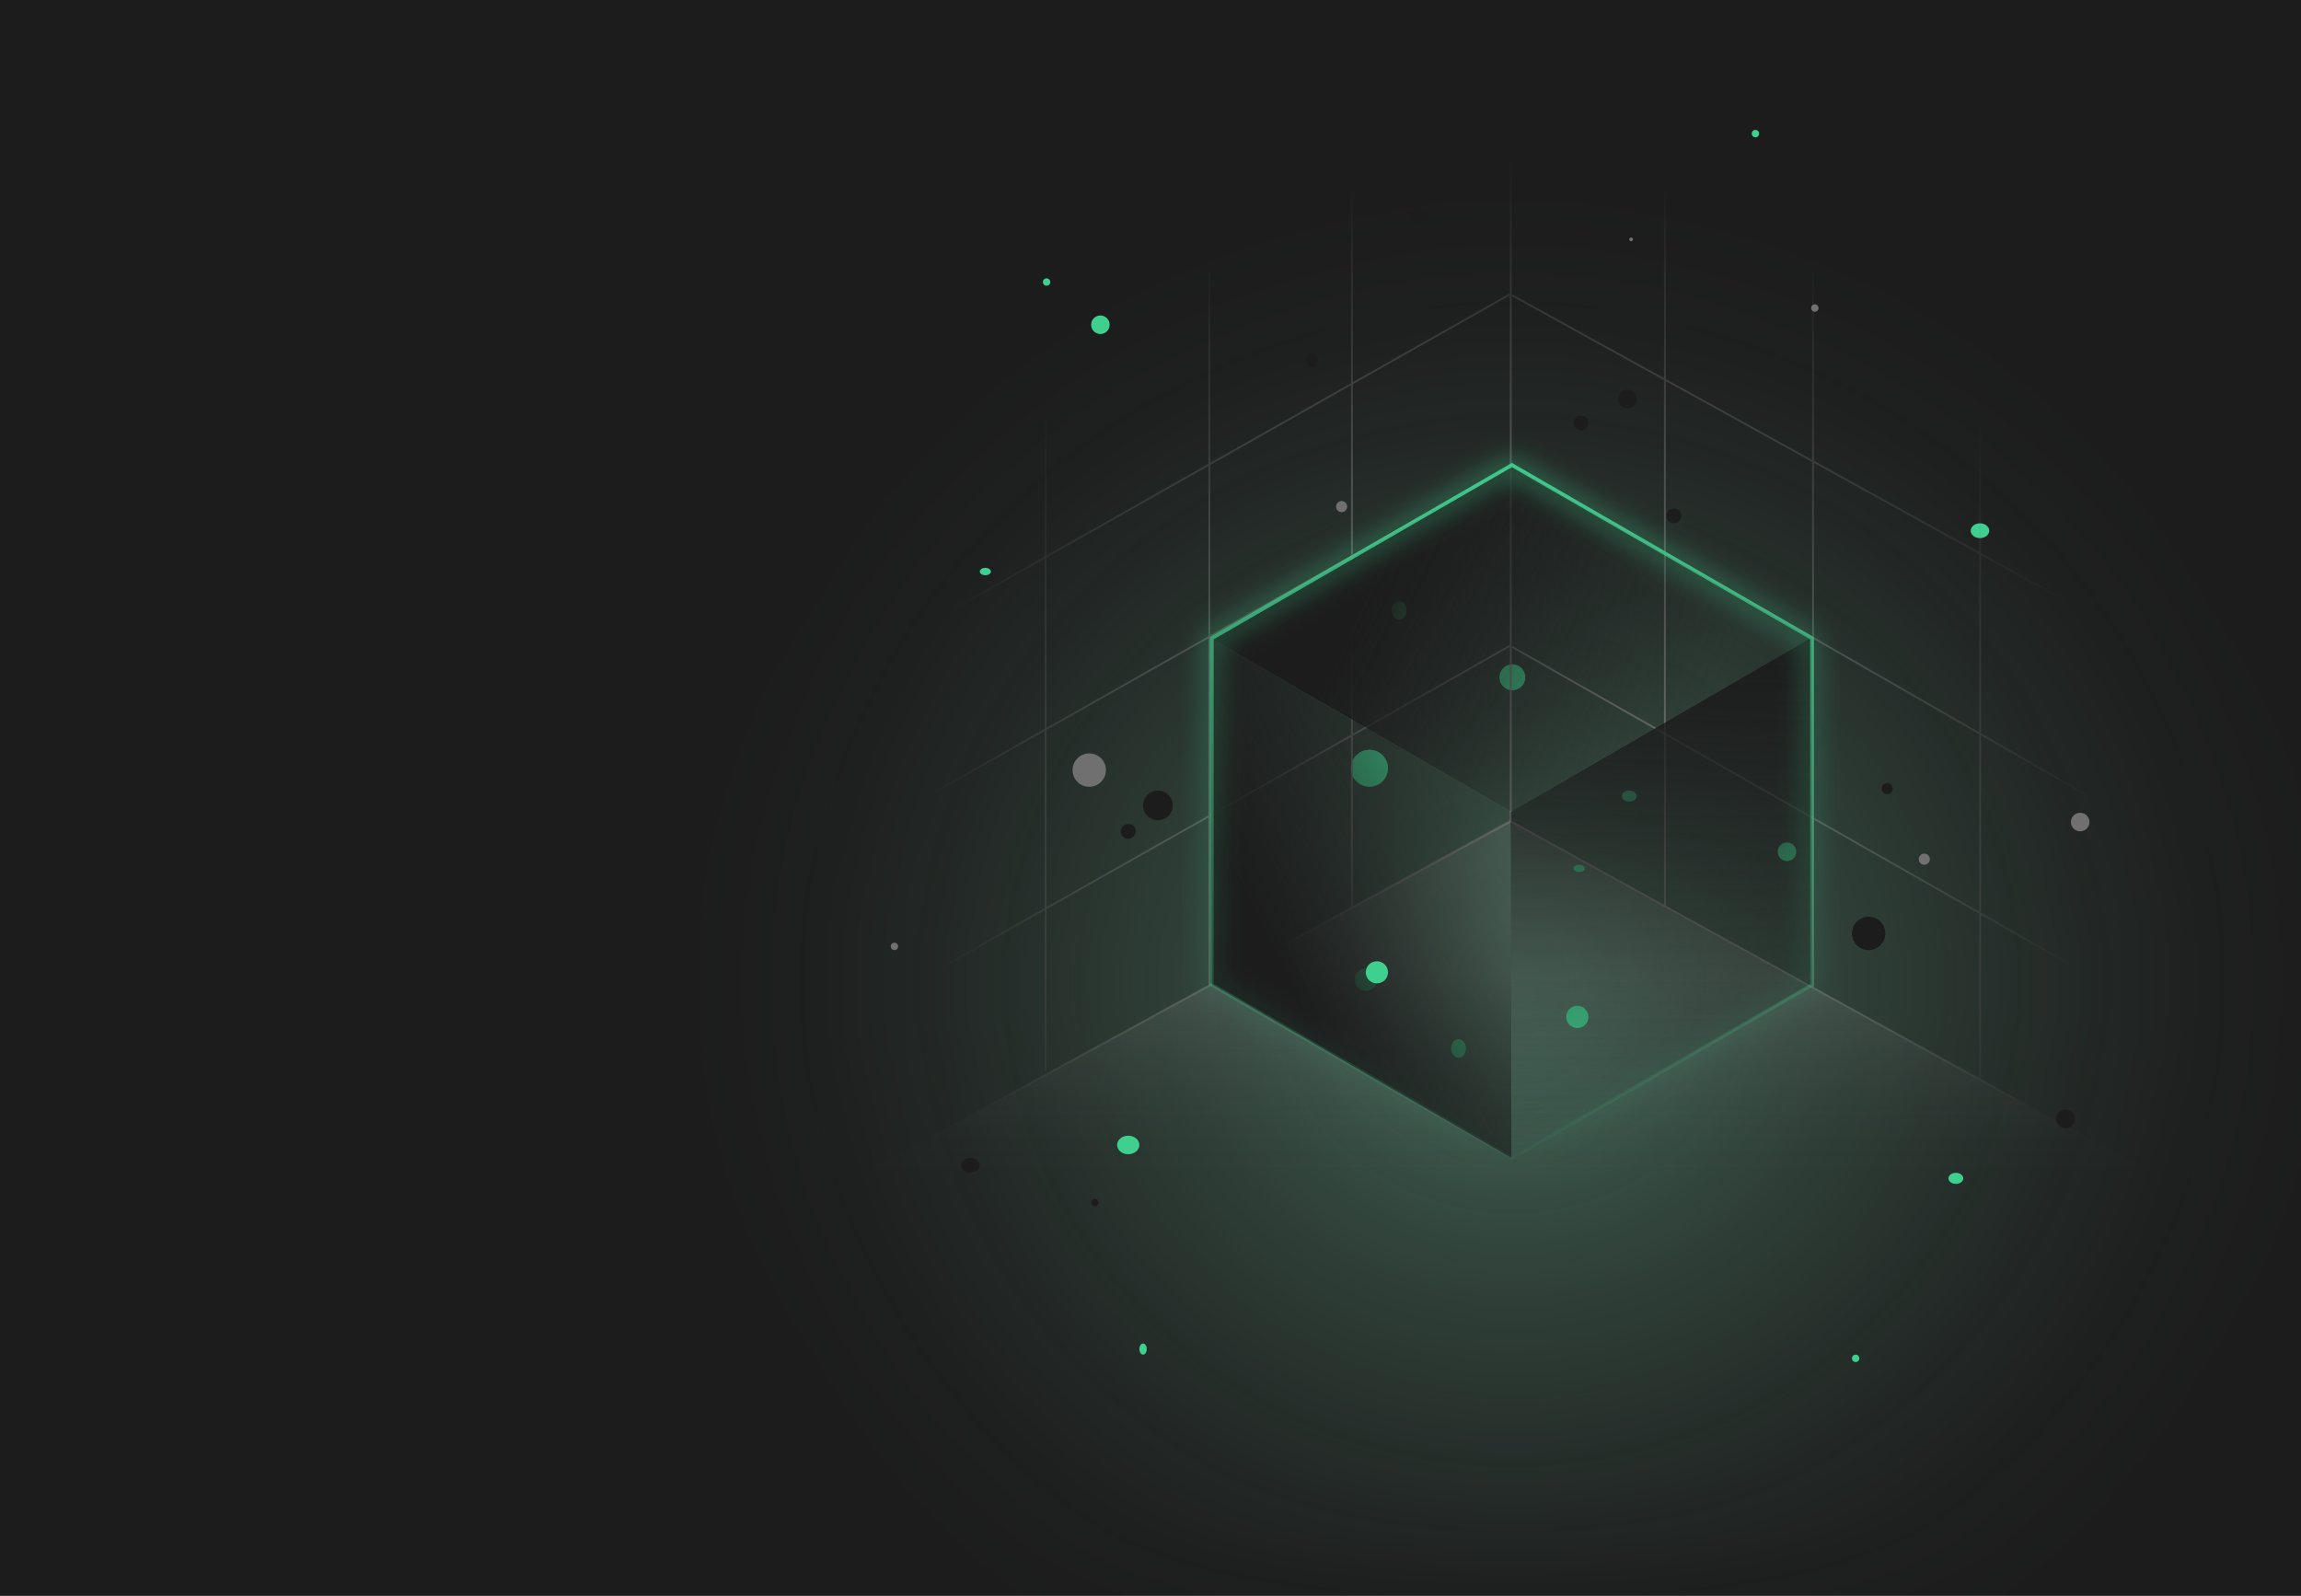
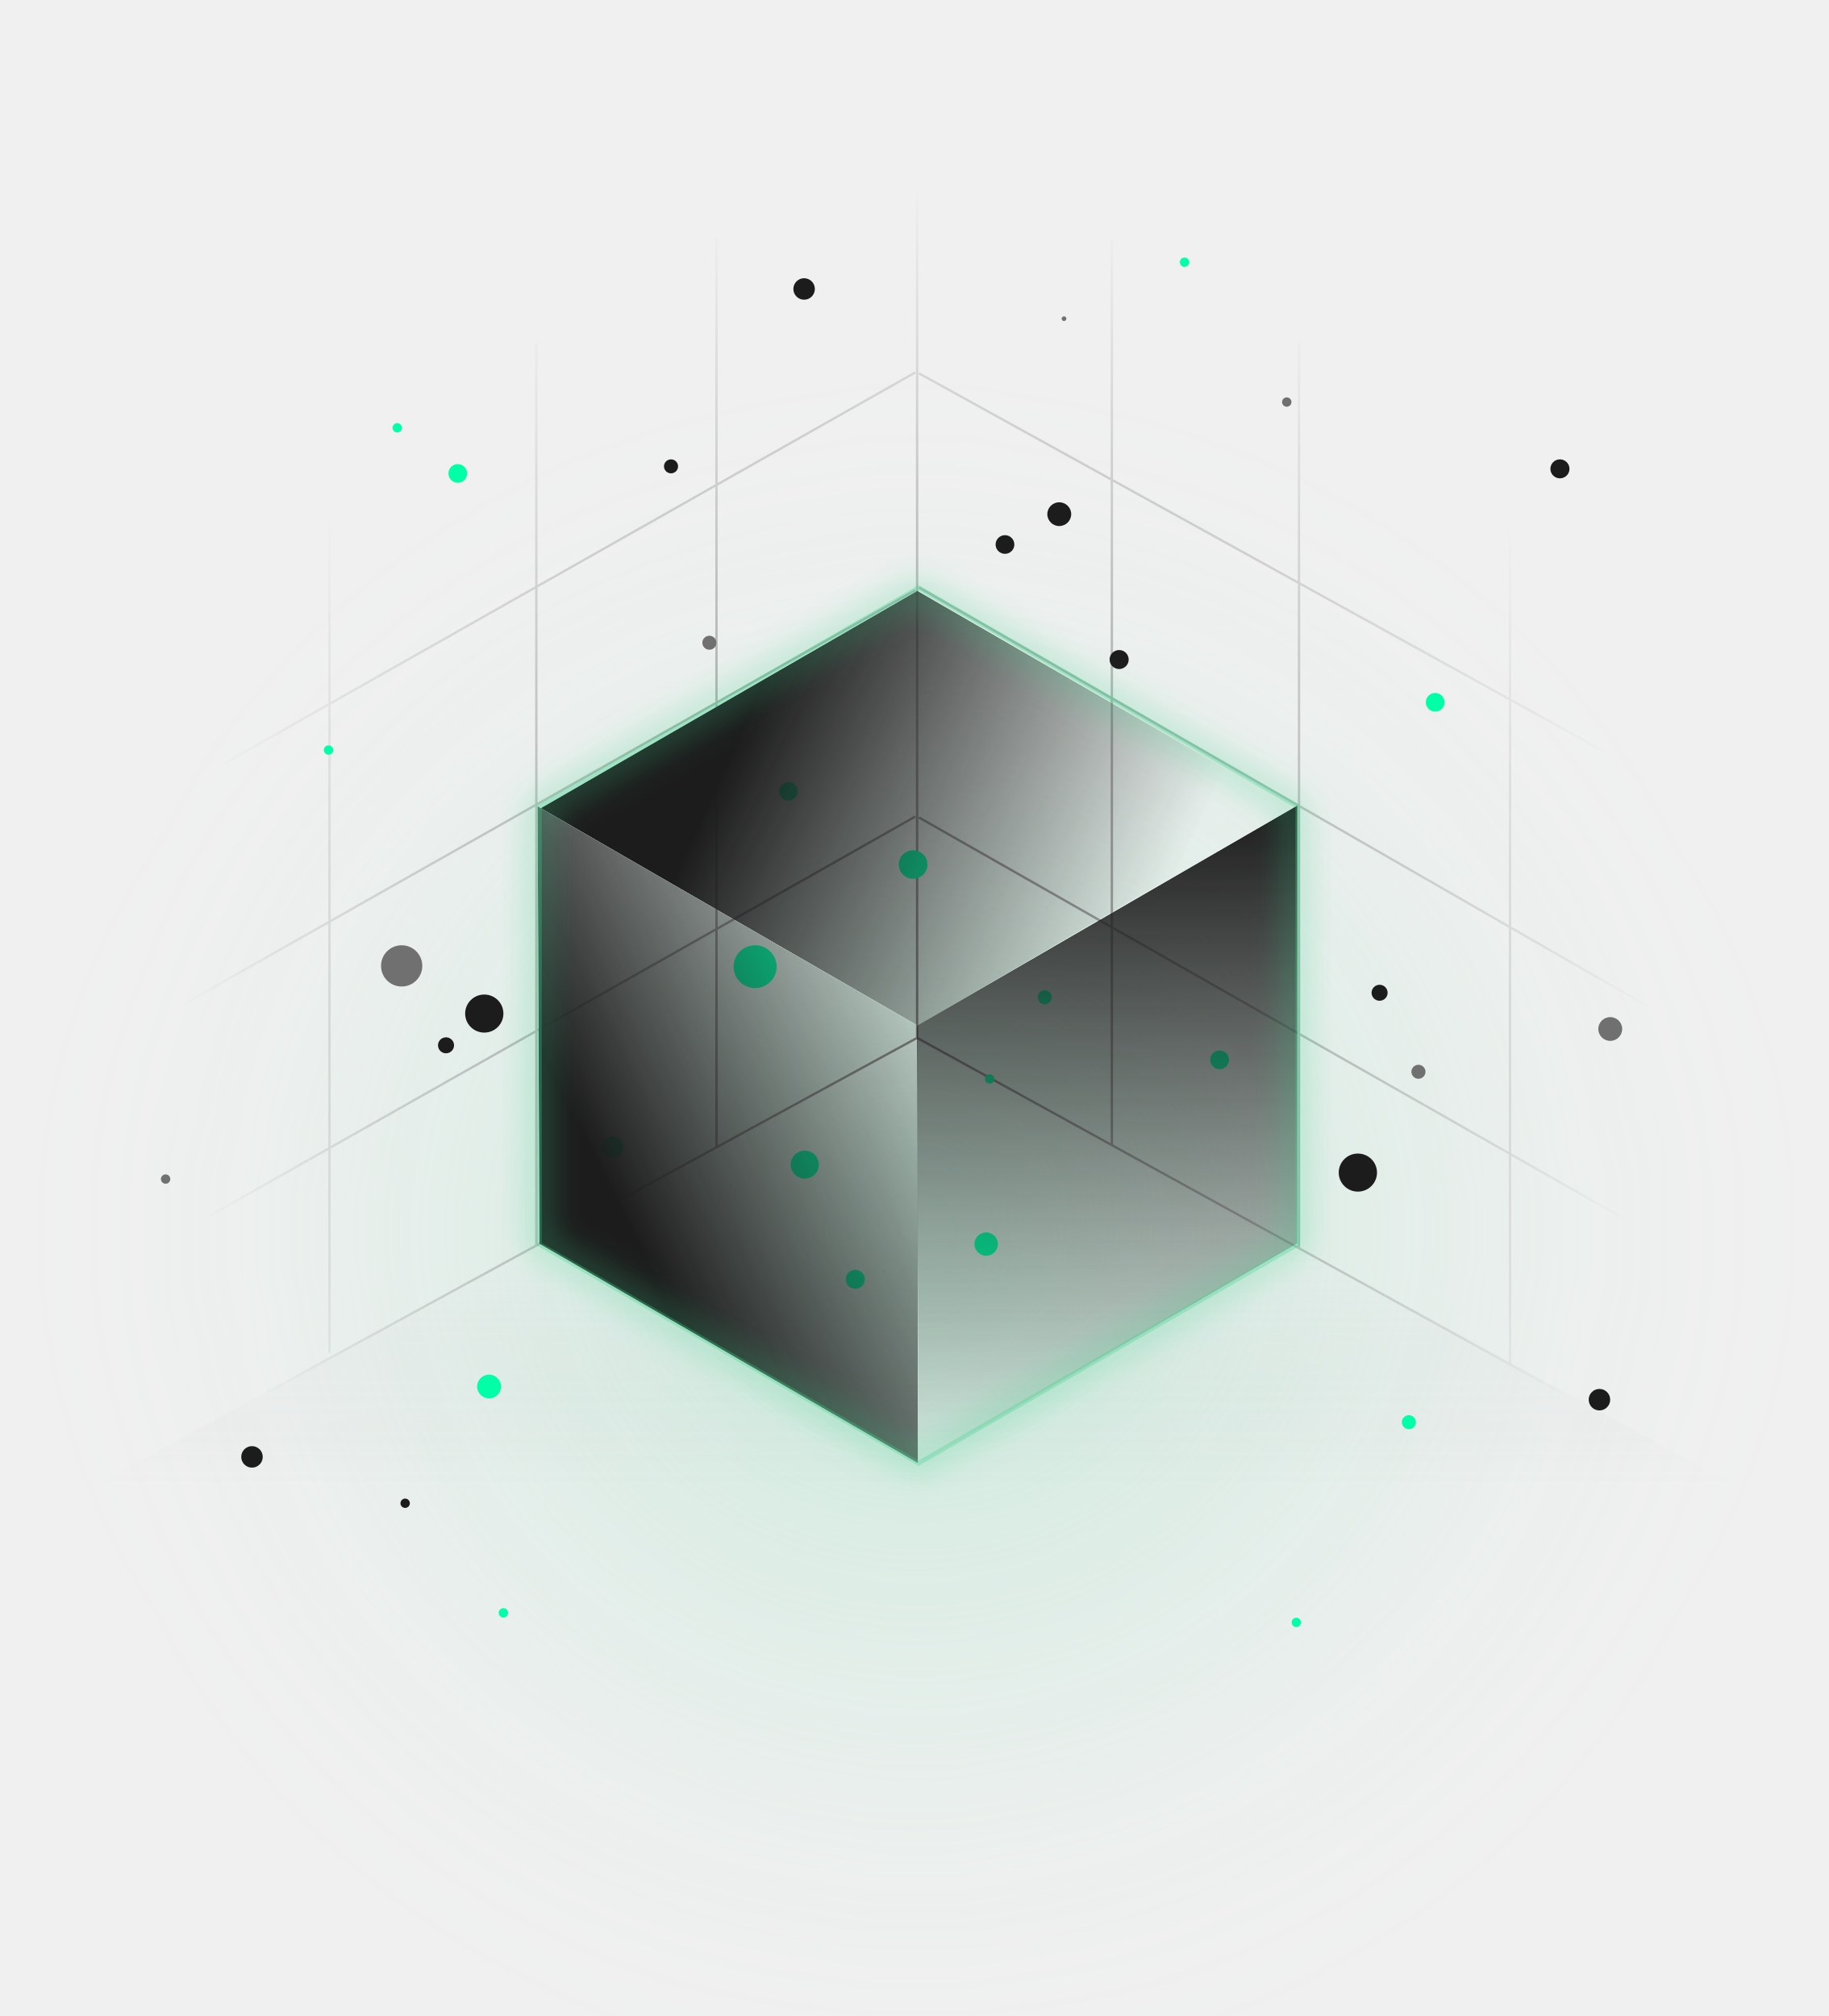
- <svg xmlns="http://www.w3.org/2000/svg" width="620" height="430" viewBox="0 0 620 430" fill="none">
-   <g clip-path="url(#clip0_454_57831)">
-     <rect width="620" height="430" fill="#1C1C1C" />
-     <g filter="url(#filter0_f_454_57831)">
-       <ellipse cx="202.5" cy="194.5" rx="202.5" ry="194.5" transform="matrix(1 0 0 -1 205 459)" fill="url(#paint0_radial_454_57831)" />
+ <svg xmlns="http://www.w3.org/2000/svg" width="390" height="430" viewBox="0 0 390 430" fill="none">
+   <g clip-path="url(#clip0_481_4702)">
+     <g filter="url(#filter0_f_481_4702)">
+       <ellipse cx="167.5" cy="160.5" rx="167.5" ry="160.5" transform="matrix(1 0 0 -1 28 423)" fill="url(#paint0_radial_481_4702)" />
    </g>
-     <path d="M111.264 382.562L406.735 220.953L701.072 382.562H111.264Z" fill="url(#paint1_linear_454_57831)" />
-     <circle cx="518.5" cy="231.5" r="1.5" fill="#707070" />
-     <ellipse cx="382.5" cy="58" rx="2.5" ry="2" fill="#1C1C1C" />
-     <circle cx="560.5" cy="221.5" r="2.5" fill="#707070" />
-     <ellipse cx="265.5" cy="154" rx="1.5" ry="1" fill="#3FCF8E" />
-     <circle cx="489" cy="83" r="1" fill="#707070" />
-     <circle cx="426" cy="114" r="2" fill="#1C1C1C" />
-     <ellipse cx="353.5" cy="97" rx="1.5" ry="2" fill="#1C1C1C" />
-     <ellipse cx="308" cy="363.5" rx="1" ry="1.5" fill="#3FCF8E" />
-     <ellipse cx="533.5" cy="143" rx="2.5" ry="2" fill="#3FCF8E" />
-     <circle cx="312" cy="217" r="4" fill="#1C1C1C" />
-     <circle cx="503.5" cy="251.5" r="4.5" fill="#1C1C1C" />
-     <circle cx="304" cy="224" r="2" fill="#1C1C1C" />
-     <circle cx="508.5" cy="212.5" r="1.5" fill="#1C1C1C" />
-     <circle cx="556.5" cy="301.5" r="2.5" fill="#1C1C1C" />
-     <circle cx="296.5" cy="87.5" r="2.5" fill="#3FCF8E" />
-     <circle cx="293.5" cy="207.5" r="4.5" fill="#707070" />
-     <ellipse cx="548" cy="97.5" rx="2" ry="2.5" fill="#1C1C1C" />
-     <circle cx="500" cy="366" r="1" fill="#3FCF8E" />
-     <ellipse cx="527" cy="317.5" rx="2" ry="1.5" fill="#3FCF8E" />
-     <circle cx="361.5" cy="136.5" r="1.5" fill="#707070" />
-     <circle cx="295" cy="324" r="1" fill="#1C1C1C" />
-     <circle cx="439.5" cy="64.5" r="0.5" fill="#707070" />
-     <ellipse cx="304" cy="308.5" rx="3" ry="2.5" fill="#3FCF8E" />
-     <circle cx="438.5" cy="107.5" r="2.5" fill="#1C1C1C" />
-     <circle cx="451" cy="139" r="2" fill="#1C1C1C" />
-     <circle cx="241" cy="255" r="1" fill="#707070" />
-     <circle cx="282" cy="76" r="1" fill="#3FCF8E" />
-     <ellipse cx="261.5" cy="314" rx="2.5" ry="2" fill="#1C1C1C" />
-     <circle cx="473" cy="36" r="1" fill="#3FCF8E" />
-     <circle cx="481.5" cy="229.5" r="2.5" fill="#3FCF8E" />
-     <ellipse cx="425.5" cy="234" rx="1.5" ry="1" fill="#3FCF8E" />
-     <circle cx="334.5" cy="250.5" r="2.5" fill="#3FCF8E" />
-     <ellipse cx="439" cy="214.5" rx="2" ry="1.5" fill="#3FCF8E" />
-     <circle cx="407.5" cy="182.5" r="3.5" fill="#3FCF8E" />
-     <ellipse cx="377" cy="164.5" rx="2" ry="2.5" fill="#3FCF8E" />
-     <ellipse cx="393" cy="282.5" rx="2" ry="2.5" fill="#3FCF8E" />
-     <circle cx="369" cy="207" r="5" fill="#3FCF8E" />
-     <circle cx="425" cy="274" r="3" fill="#3FCF8E" />
-     <ellipse cx="368" cy="263.985" rx="3" ry="2.985" fill="#3FCF8E" />
-     <mask id="mask0_454_57831" style="mask-type:alpha" maskUnits="userSpaceOnUse" x="222" y="11" width="370" height="410">
-       <rect x="222.468" y="11.555" width="368.546" height="409.176" fill="url(#paint2_radial_454_57831)" />
+     <path d="M-100 382.609L195.471 221L489.808 382.609H-100Z" fill="url(#paint1_linear_481_4702)" />
+     <mask id="mask0_481_4702" style="mask-type:alpha" maskUnits="userSpaceOnUse" x="11" y="11" width="369" height="410">
+       <rect x="11" y="11.602" width="368.546" height="409.176" fill="url(#paint2_radial_481_4702)" />
    </mask>
-     <g mask="url(#mask0_454_57831)">
-       <path d="M580.705 316.972V116.47L406.192 16.219L231.68 116.47V316.972M580.705 316.972L406.192 417.223L231.68 316.972M580.705 316.972L407.074 221.324M231.68 316.972L407.074 221.324M407.074 221.324L407.074 21.043M448.607 244.149V50.935M488.523 266.138V73.008M533.529 290.931V99.693M364.283 244.711V50.935M325.858 265.635V73.074M281.742 288.574V97.312M232.356 272.768L406.694 174.114M232.356 224.479L406.694 125.825M232.356 178.04L406.694 79.385M580.801 272.968L407.462 174.314M580.801 224.895L407.462 125.241M580.801 175.24L407.462 79.585" stroke="#7E7E7E" stroke-width="0.5" />
+     <g mask="url(#mask0_481_4702)">
+       <path d="M369.237 317.019V116.517L194.724 16.266L20.212 116.517V317.019M369.237 317.019L194.724 417.27L20.212 317.019M369.237 317.019L195.606 221.371M20.212 317.019L195.606 221.371M195.606 221.371L195.606 21.089M237.139 244.196V50.982M277.055 266.185V73.055M322.062 290.978V99.74M152.815 244.757V50.982M114.39 265.682V73.121M70.274 288.621V97.359M20.888 272.815L195.227 174.161M20.888 224.526L195.227 125.872M20.888 178.087L195.227 79.432M369.333 273.015L195.994 174.36M369.333 224.942L195.994 125.288M369.333 175.287L195.994 79.632" stroke="#7E7E7E" stroke-width="0.5" />
    </g>
-     <mask id="mask1_454_57831" style="mask-type:alpha" maskUnits="userSpaceOnUse" x="326" y="171" width="82" height="142">
-       <path d="M407.253 218.744L326.125 171.922L326.512 265.248L407.253 312.033V218.744Z" fill="url(#paint3_linear_454_57831)" />
+     <ellipse cx="302.532" cy="228.602" rx="1.5" ry="1.492" fill="#707070" />
+     <circle cx="171.504" cy="61.635" r="2.292" fill="#1C1C1C" />
+     <ellipse cx="343.439" cy="219.48" rx="2.547" ry="2.534" fill="#707070" />
+     <ellipse cx="70.071" cy="159.979" rx="1" ry="0.995" fill="#00FFA7" />
+     <ellipse cx="274.446" cy="85.753" rx="1" ry="0.995" fill="#707070" />
+     <ellipse cx="214.345" cy="116.138" rx="2" ry="1.99" fill="#1C1C1C" />
+     <ellipse cx="143.118" cy="99.469" rx="1.5" ry="1.492" fill="#1C1C1C" />
+     <ellipse cx="107.368" cy="344.011" rx="1" ry="0.995" fill="#00FFA7" />
+     <ellipse cx="306.103" cy="149.795" rx="2" ry="1.99" fill="#00FFA7" />
+     <ellipse cx="103.289" cy="216.188" rx="4.08" ry="4.059" fill="#1C1C1C" />
+     <ellipse cx="289.612" cy="250.106" rx="4.08" ry="4.059" fill="#1C1C1C" />
+     <ellipse cx="95.129" cy="222.958" rx="1.712" ry="1.704" fill="#1C1C1C" />
+     <ellipse cx="294.244" cy="211.751" rx="1.712" ry="1.704" fill="#1C1C1C" />
+     <circle cx="341.136" cy="298.542" r="2.292" fill="#1C1C1C" />
+     <ellipse cx="97.642" cy="100.982" rx="2" ry="1.99" fill="#00FFA7" />
+     <circle cx="85.668" cy="206.018" r="4.401" fill="#707070" />
+     <ellipse cx="332.709" cy="100.002" rx="2.036" ry="2.026" fill="#1C1C1C" />
+     <ellipse cx="276.478" cy="346.05" rx="1" ry="0.995" fill="#00FFA7" />
+     <ellipse cx="300.493" cy="303.344" rx="1.5" ry="1.492" fill="#00FFA7" />
+     <ellipse cx="151.298" cy="137.094" rx="1.5" ry="1.492" fill="#707070" />
+     <ellipse cx="86.415" cy="320.636" rx="1" ry="0.995" fill="#1C1C1C" />
+     <ellipse cx="226.938" cy="67.974" rx="0.5" ry="0.497" fill="#707070" />
+     <ellipse cx="104.314" cy="295.737" rx="2.547" ry="2.534" fill="#00FFA7" />
+     <ellipse cx="225.923" cy="109.667" rx="2.547" ry="2.534" fill="#1C1C1C" />
+     <ellipse cx="238.693" cy="140.674" rx="2.036" ry="2.026" fill="#1C1C1C" />
+     <ellipse cx="35.321" cy="251.487" rx="1" ry="0.995" fill="#707070" />
+     <ellipse cx="84.728" cy="91.253" rx="1" ry="0.995" fill="#00FFA7" />
+     <circle cx="53.746" cy="310.745" r="2.292" fill="#1C1C1C" />
+     <ellipse cx="252.642" cy="55.925" rx="1" ry="0.995" fill="#00FFA7" />
+     <ellipse cx="260.118" cy="226.053" rx="2" ry="1.99" fill="#00FFA7" />
+     <ellipse cx="171.642" cy="248.399" rx="3" ry="2.985" fill="#00FFA7" />
+     <ellipse cx="211.087" cy="230.136" rx="1" ry="0.995" fill="#00FFA7" />
+     <circle cx="130.629" cy="244.651" r="2.292" fill="#00FFA7" />
+     <ellipse cx="222.829" cy="212.719" rx="1.5" ry="1.492" fill="#00FFA7" />
+     <ellipse cx="194.754" cy="184.394" rx="3.058" ry="3.043" fill="#00FFA7" />
+     <ellipse cx="168.149" cy="168.779" rx="2" ry="1.99" fill="#00FFA7" />
+     <ellipse cx="182.42" cy="272.862" rx="2.036" ry="2.026" fill="#00FFA7" />
+     <ellipse cx="161.053" cy="206.185" rx="4.591" ry="4.568" fill="#00FFA7" />
+     <ellipse cx="210.337" cy="265.355" rx="2.5" ry="2.487" fill="#00FFA7" />
+     <mask id="mask1_481_4702" style="mask-type:alpha" maskUnits="userSpaceOnUse" x="114" y="171" width="82" height="142">
+       <path d="M195.785 218.791L114.657 171.969L115.044 265.295L195.785 312.08V218.791Z" fill="url(#paint3_linear_481_4702)" />
    </mask>
-     <g mask="url(#mask1_454_57831)">
-       <path d="M407.253 218.744L326.125 171.922L326.512 265.248L407.253 312.033V218.744Z" fill="#1C1C1C" />
+     <g mask="url(#mask1_481_4702)">
+       <path d="M195.785 218.791L114.657 171.969L115.044 265.295L195.785 312.08V218.791Z" fill="#1C1C1C" />
    </g>
-     <mask id="mask2_454_57831" style="mask-type:alpha" maskUnits="userSpaceOnUse" x="407" y="171" width="82" height="142">
-       <path d="M407.019 218.739L488.188 171.742V265.152L407.376 312.226L407.019 218.739Z" fill="url(#paint4_linear_454_57831)" />
+     <mask id="mask2_481_4702" style="mask-type:alpha" maskUnits="userSpaceOnUse" x="195" y="171" width="82" height="142">
+       <path d="M195.551 218.785L276.72 171.789V265.199L195.908 312.273L195.551 218.785Z" fill="url(#paint4_linear_481_4702)" />
    </mask>
-     <g mask="url(#mask2_454_57831)">
-       <path d="M407.019 218.739L488.188 171.742V265.152L407.376 312.226L407.019 218.739Z" fill="#1C1C1C" />
+     <g mask="url(#mask2_481_4702)">
+       <path d="M195.551 218.785L276.72 171.789V265.199L195.908 312.273L195.551 218.785Z" fill="#1C1C1C" />
    </g>
-     <mask id="mask3_454_57831" style="mask-type:alpha" maskUnits="userSpaceOnUse" x="326" y="125" width="161" height="94">
-       <path d="M407.229 218.73L326.781 172.332L407.106 125.957L486.932 172.057L407.229 218.73Z" fill="url(#paint5_linear_454_57831)" />
+     <mask id="mask3_481_4702" style="mask-type:alpha" maskUnits="userSpaceOnUse" x="115" y="126" width="161" height="93">
+       <path d="M195.761 218.777L115.313 172.379L195.638 126.004L275.464 172.104L195.761 218.777Z" fill="url(#paint5_linear_481_4702)" />
    </mask>
-     <g mask="url(#mask3_454_57831)">
-       <path d="M407.229 218.73L326.781 172.332L407.106 125.957L486.932 172.057L407.229 218.73Z" fill="#1C1C1C" />
+     <g mask="url(#mask3_481_4702)">
+       <path d="M195.761 218.777L115.313 172.379L195.638 126.004L275.464 172.104L195.761 218.777Z" fill="#1C1C1C" />
    </g>
-     <mask id="mask4_454_57831" style="mask-type:alpha" maskUnits="userSpaceOnUse" x="317" y="114" width="181" height="209">
-       <path d="M407.5 114L498 166.25V270.75L407.5 323L317 270.75V166.25L407.5 114Z" fill="url(#paint6_linear_454_57831)" />
-     </mask>
-     <g mask="url(#mask4_454_57831)">
-       <path d="M407.386 125.297L488.246 171.982V265.352L407.386 312.037L326.525 265.352V171.982L407.386 125.297Z" stroke="#3FCF8E" />
-       <g filter="url(#filter1_f_454_57831)">
-         <path d="M407.023 125.664L487.726 172.258V265.445L407.023 312.039L326.321 265.445V172.258L407.023 125.664Z" stroke="#3FCF8E" stroke-width="2" stroke-linejoin="bevel" />
-       </g>
+     <path opacity="0.3" d="M195.918 125.344L276.779 172.029V265.399L195.918 312.084L115.057 265.399V172.029L195.918 125.344Z" stroke="#3FCF8E" />
+     <g filter="url(#filter1_f_481_4702)">
+       <path d="M195.556 125.711L276.258 172.305V265.492L195.556 312.086L114.853 265.492V172.305L195.556 125.711Z" stroke="#3FCF8E" stroke-width="1.48" stroke-linejoin="bevel" />
    </g>
-     <ellipse cx="371" cy="261.985" rx="3" ry="2.985" fill="#3FCF8E" />
  </g>
  <defs>
-     <filter id="filter0_f_454_57831" x="165" y="30" width="485" height="469" filterUnits="userSpaceOnUse" color-interpolation-filters="sRGB">
+     <filter id="filter0_f_481_4702" x="-12" y="62" width="415" height="401" filterUnits="userSpaceOnUse" color-interpolation-filters="sRGB">
      <feFlood flood-opacity="0" result="BackgroundImageFix" />
      <feBlend mode="normal" in="SourceGraphic" in2="BackgroundImageFix" result="shape" />
-       <feGaussianBlur stdDeviation="20" result="effect1_foregroundBlur_454_57831" />
+       <feGaussianBlur stdDeviation="20" result="effect1_foregroundBlur_481_4702" />
    </filter>
-     <filter id="filter1_f_454_57831" x="318.441" y="117.918" width="177.166" height="201.867" filterUnits="userSpaceOnUse" color-interpolation-filters="sRGB">
+     <filter id="filter1_f_481_4702" x="107.233" y="118.19" width="176.645" height="201.416" filterUnits="userSpaceOnUse" color-interpolation-filters="sRGB">
      <feFlood flood-opacity="0" result="BackgroundImageFix" />
      <feBlend mode="normal" in="SourceGraphic" in2="BackgroundImageFix" result="shape" />
-       <feGaussianBlur stdDeviation="3.44" result="effect1_foregroundBlur_454_57831" />
+       <feGaussianBlur stdDeviation="3.44" result="effect1_foregroundBlur_481_4702" />
    </filter>
-     <radialGradient id="paint0_radial_454_57831" cx="0" cy="0" r="1" gradientUnits="userSpaceOnUse" gradientTransform="translate(202.5 194.5) rotate(90) scale(194.5 202.5)">
+     <radialGradient id="paint0_radial_481_4702" cx="0" cy="0" r="1" gradientUnits="userSpaceOnUse" gradientTransform="translate(167.5 160.5) rotate(90) scale(160.5 167.5)">
      <stop stop-color="#85E0B7" stop-opacity="0.5" />
      <stop offset="0.276" stop-color="#85E0B7" stop-opacity="0.25" />
      <stop offset="0.719" stop-color="#85E0B7" stop-opacity="0.07" />
      <stop offset="1" stop-color="#85E0B7" stop-opacity="0" />
    </radialGradient>
-     <linearGradient id="paint1_linear_454_57831" x1="404.743" y1="263.005" x2="404.743" y2="317.13" gradientUnits="userSpaceOnUse">
+     <linearGradient id="paint1_linear_481_4702" x1="193.48" y1="263.052" x2="193.48" y2="317.177" gradientUnits="userSpaceOnUse">
      <stop stop-color="white" stop-opacity="0.1" />
      <stop offset="1" stop-color="#5D6167" stop-opacity="0" />
    </linearGradient>
-     <radialGradient id="paint2_radial_454_57831" cx="0" cy="0" r="1" gradientUnits="userSpaceOnUse" gradientTransform="translate(406.741 216.143) rotate(90) scale(174.952 157.579)">
+     <radialGradient id="paint2_radial_481_4702" cx="0" cy="0" r="1" gradientUnits="userSpaceOnUse" gradientTransform="translate(195.273 216.19) rotate(90) scale(174.952 157.579)">
      <stop stop-color="white" />
      <stop offset="1" stop-color="white" stop-opacity="0" />
    </radialGradient>
-     <linearGradient id="paint3_linear_454_57831" x1="339.889" y1="249.925" x2="421.314" y2="209.213" gradientUnits="userSpaceOnUse">
+     <linearGradient id="paint3_linear_481_4702" x1="128.422" y1="249.972" x2="209.846" y2="209.26" gradientUnits="userSpaceOnUse">
      <stop stop-color="white" />
      <stop offset="1" stop-color="white" stop-opacity="0" />
    </linearGradient>
-     <linearGradient id="paint4_linear_454_57831" x1="447.603" y1="171.742" x2="447.603" y2="312.226" gradientUnits="userSpaceOnUse">
+     <linearGradient id="paint4_linear_481_4702" x1="236.135" y1="171.789" x2="236.135" y2="312.273" gradientUnits="userSpaceOnUse">
      <stop stop-color="white" />
      <stop offset="1" stop-color="white" stop-opacity="0" />
    </linearGradient>
-     <linearGradient id="paint5_linear_454_57831" x1="366.277" y1="163.227" x2="454.487" y2="203.939" gradientUnits="userSpaceOnUse">
+     <linearGradient id="paint5_linear_481_4702" x1="154.809" y1="163.274" x2="243.02" y2="203.986" gradientUnits="userSpaceOnUse">
      <stop stop-color="white" />
      <stop offset="1" stop-color="white" stop-opacity="0" />
    </linearGradient>
-     <linearGradient id="paint6_linear_454_57831" x1="407.5" y1="114" x2="407.5" y2="323" gradientUnits="userSpaceOnUse">
-       <stop stop-color="#D9D9D9" />
-       <stop offset="1" stop-color="#D9D9D9" stop-opacity="0" />
-     </linearGradient>
-     <clipPath id="clip0_454_57831">
-       <rect width="620" height="430" fill="white" />
+     <clipPath id="clip0_481_4702">
+       <rect width="390" height="430" fill="white" />
    </clipPath>
  </defs>
</svg>
